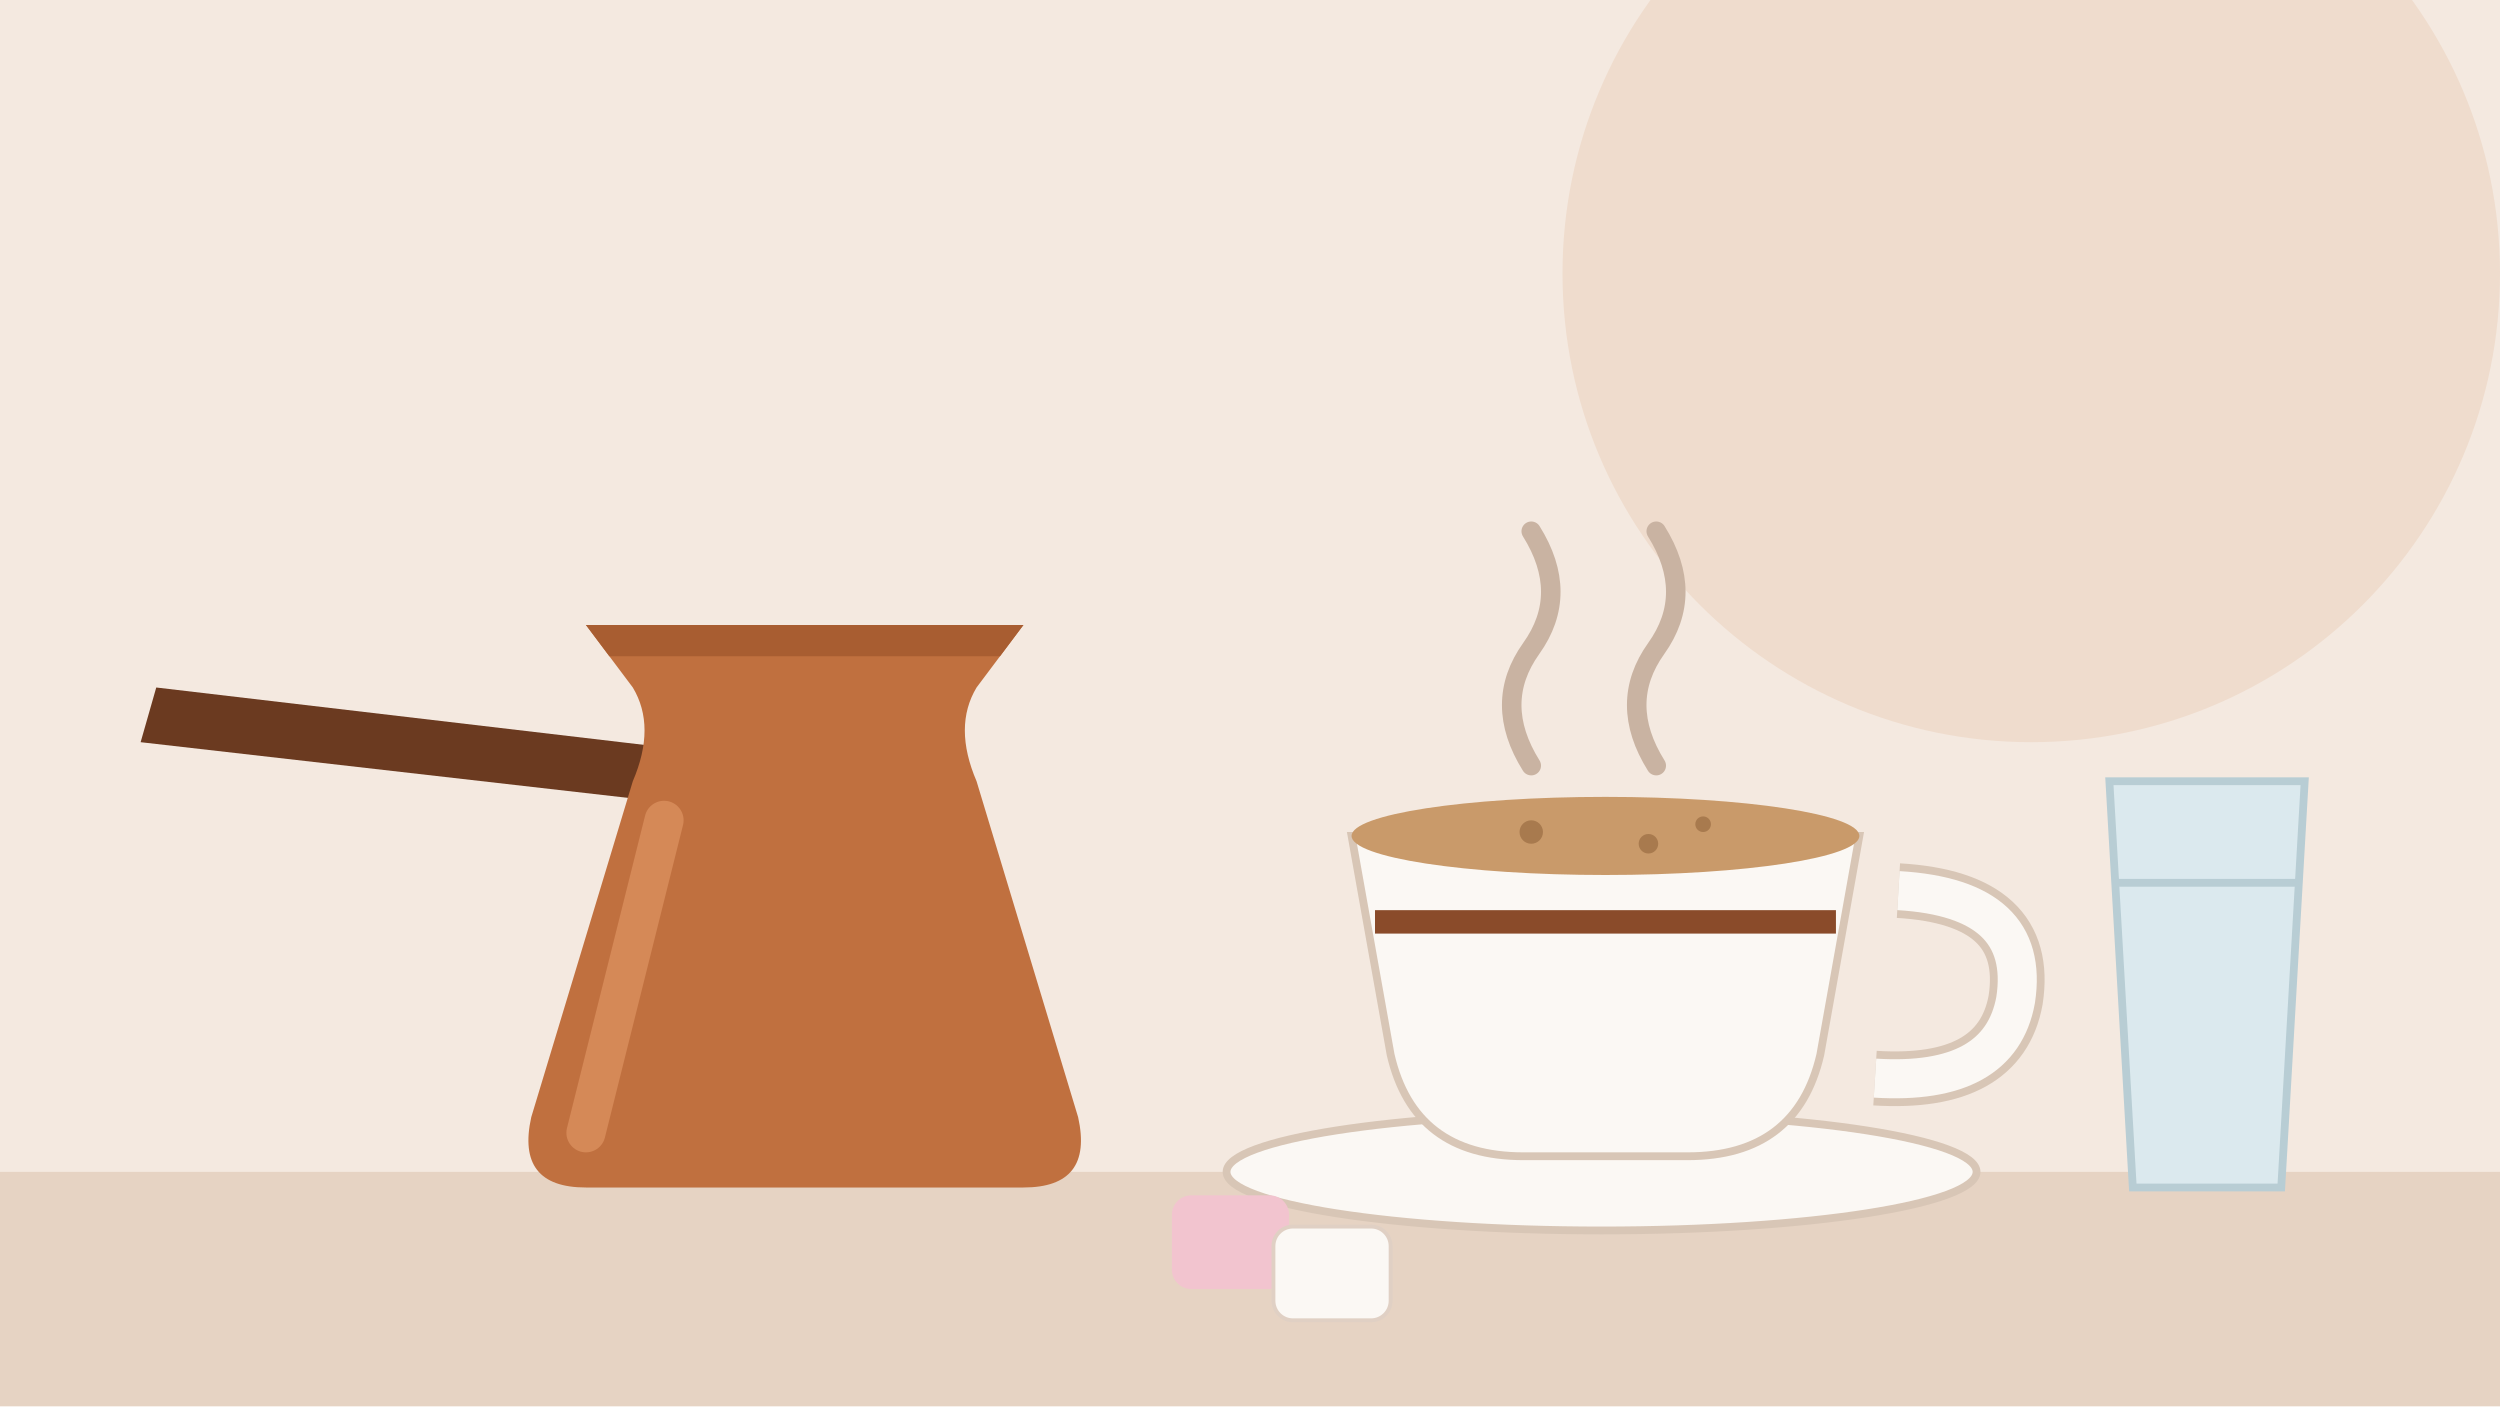
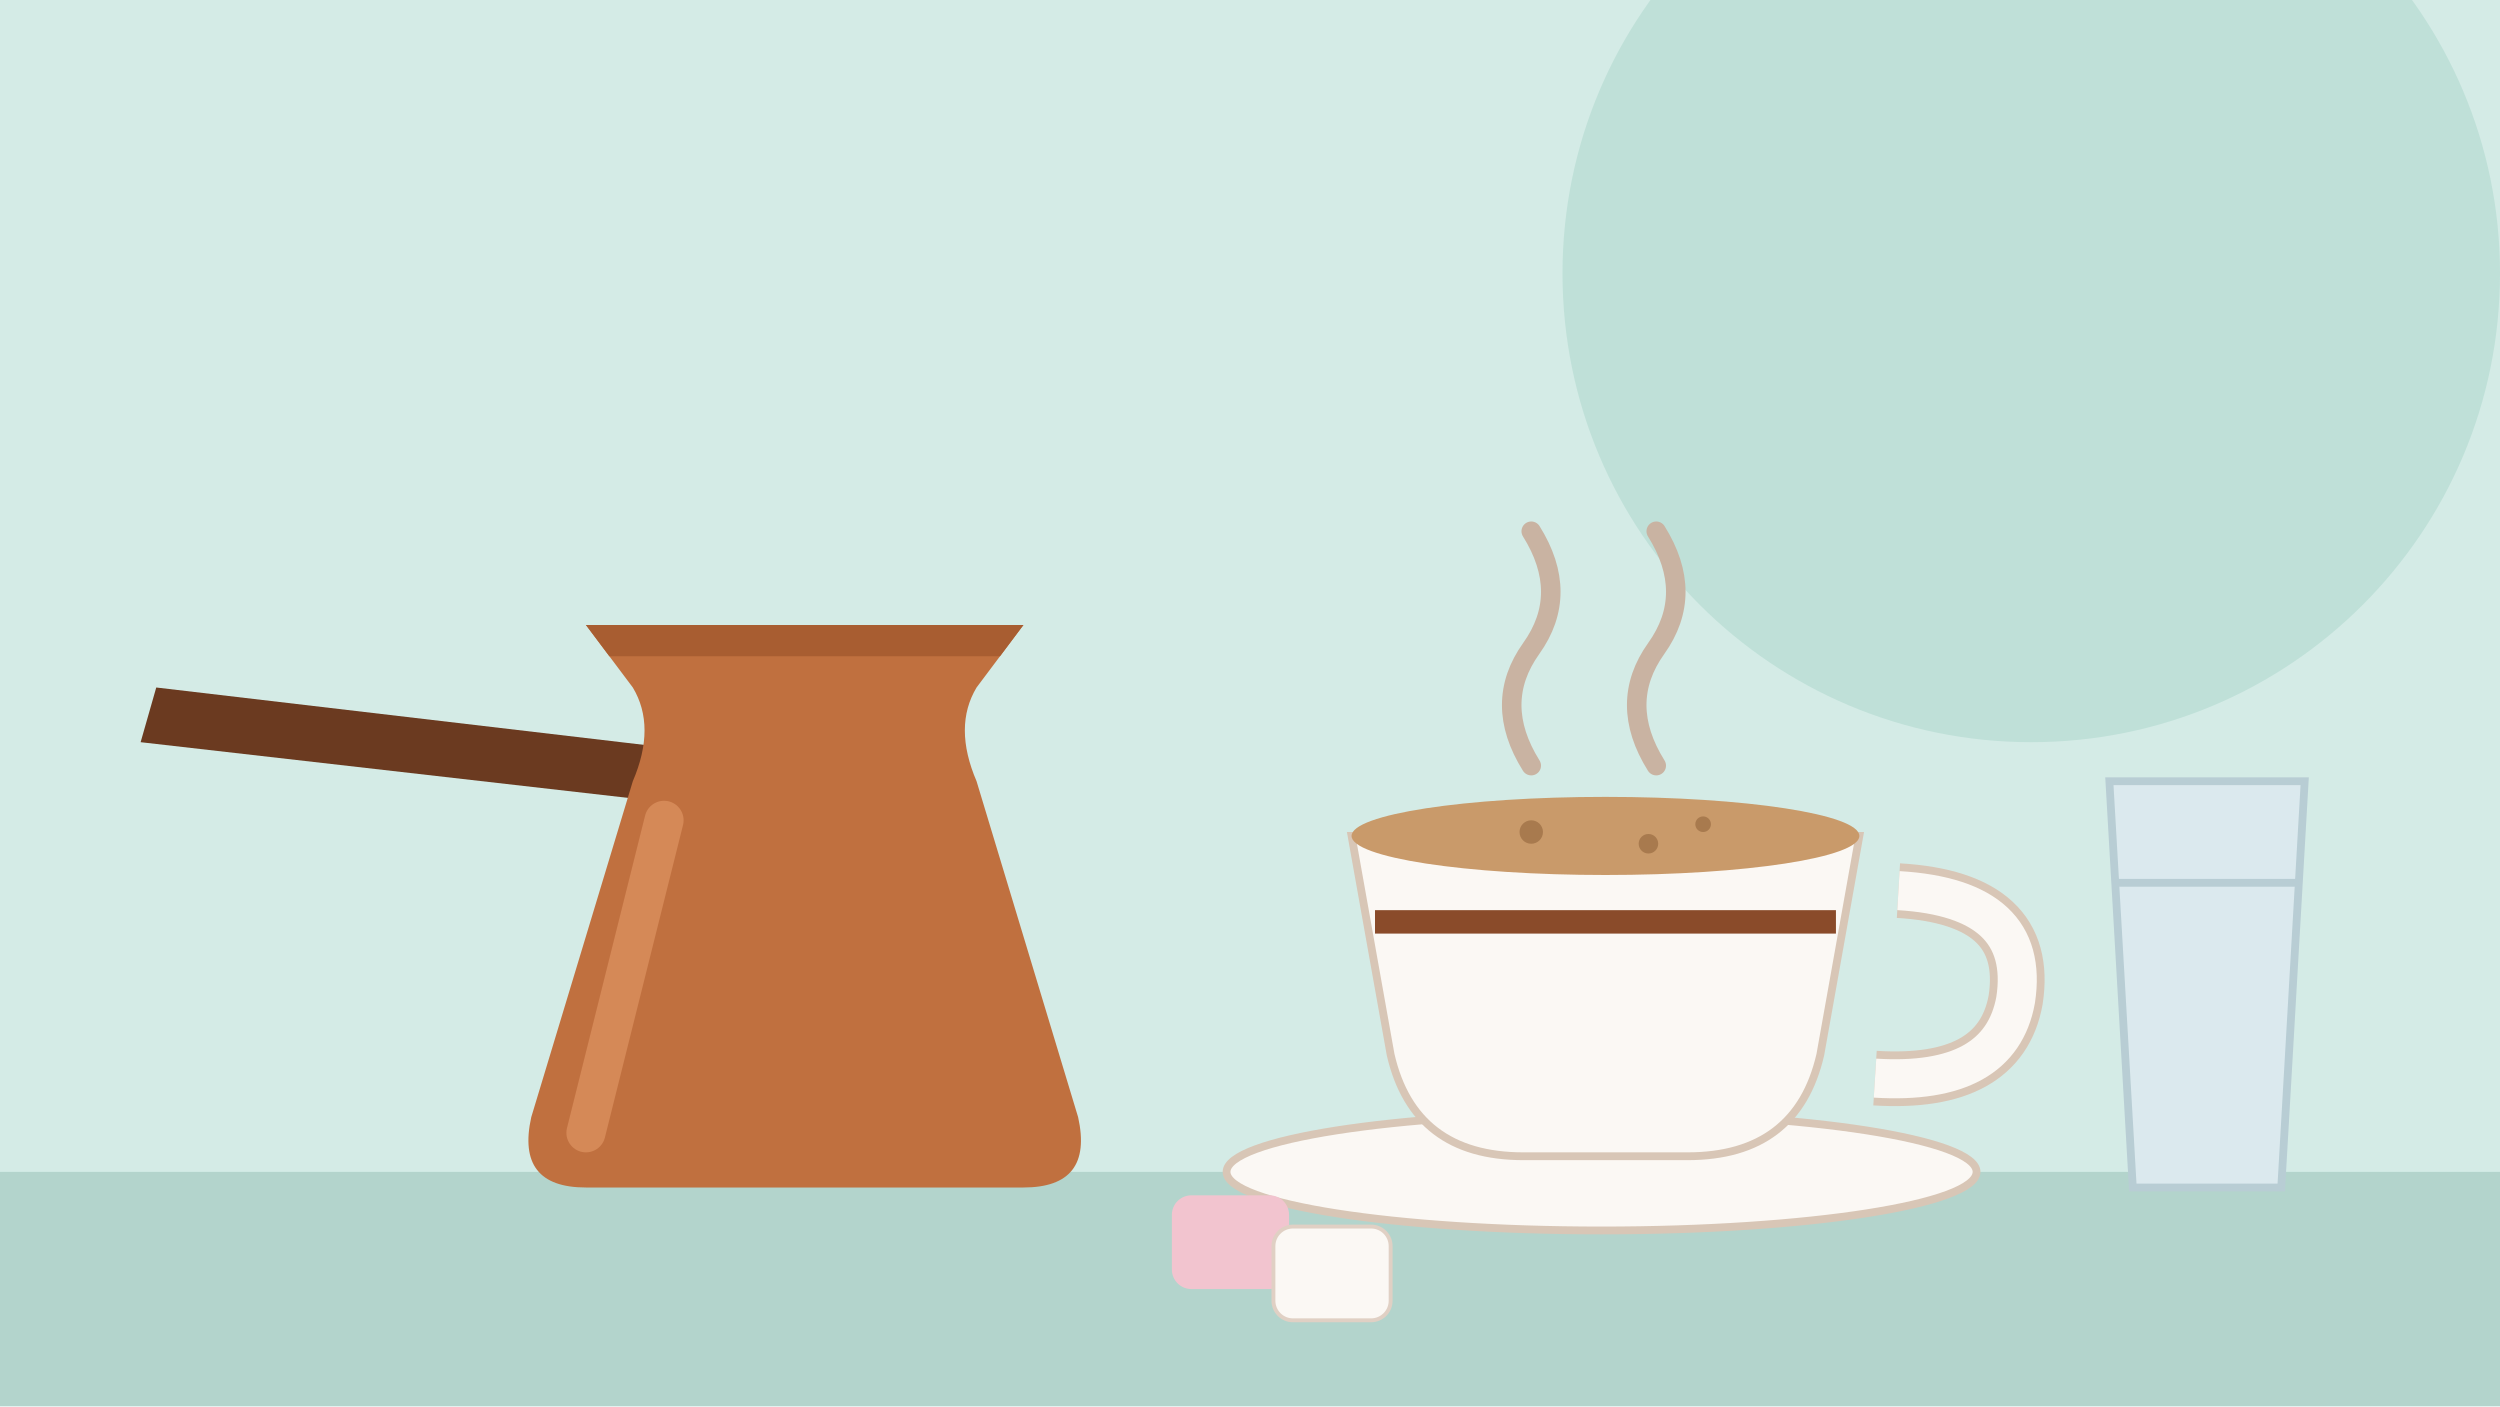
<svg xmlns="http://www.w3.org/2000/svg" viewBox="0 0 640 360" role="img" aria-label="Bakır cezve, köpüklü Türk kahvesi fincanı, bir bardak su ve lokum">
-   <rect width="640" height="360" fill="#f4e9e0" />
-   <circle cx="520" cy="70" r="120" fill="#efdccd" />
-   <rect y="300" width="640" height="60" fill="#e6d3c3" />
+   <rect width="640" height="360" fill="#d4ebe6" />
+   <circle cx="520" cy="70" r="120" fill="#bfe0d8" />
+   <rect y="300" width="640" height="60" fill="#b3d4cc" />
  <path d="M40 176 L176 192 L176 206 L36 190 Z" fill="#6b3a20" />
  <path d="M150 160 H262 L250 176 Q244 186 250 200 L276 286 Q280 304 262 304 H150 Q132 304 136 286 L162 200 Q168 186 162 176 Z" fill="#c0703f" />
  <path d="M150 160 H262 L256 168 H156 Z" fill="#a85d31" />
  <path d="M170 210 L150 290" stroke="#e39a68" stroke-width="10" stroke-linecap="round" opacity=".6" />
  <ellipse cx="410" cy="300" rx="96" ry="15" fill="#fbf8f4" stroke="#d8c6b6" stroke-width="2" />
  <path d="M486 228 q34 2 30 28 q-4 22 -36 20" fill="none" stroke="#d8c6b6" stroke-width="14" />
  <path d="M486 228 q34 2 30 28 q-4 22 -36 20" fill="none" stroke="#fbf8f4" stroke-width="10" />
  <path d="M346 214 H476 L466 270 Q460 296 432 296 H390 Q362 296 356 270 Z" fill="#fbf8f4" stroke="#d8c6b6" stroke-width="2" />
  <path d="M352 236 H470" stroke="#8a4b2a" stroke-width="6" />
  <ellipse cx="411" cy="214" rx="65" ry="10" fill="#c99a6a" />
  <circle cx="392" cy="213" r="3" fill="#a87a4e" />
  <circle cx="422" cy="216" r="2.5" fill="#a87a4e" />
  <circle cx="436" cy="211" r="2" fill="#a87a4e" />
  <path d="M392 196 q-10 -16 0 -30 q10 -14 0 -30 M424 196 q-10 -16 0 -30 q10 -14 0 -30" fill="none" stroke="#c9b3a2" stroke-width="5" stroke-linecap="round" />
  <path d="M540 200 H590 L584 304 H546 Z" fill="#dbe9ee" stroke="#b8cdd4" stroke-width="2" />
  <path d="M542 226 H588" stroke="#b8cdd4" stroke-width="2" />
  <rect x="300" y="306" width="30" height="24" rx="5" fill="#f2c4cf" />
  <rect x="326" y="314" width="30" height="24" rx="5" fill="#fbf8f4" stroke="#e0d0c4" />
</svg>
